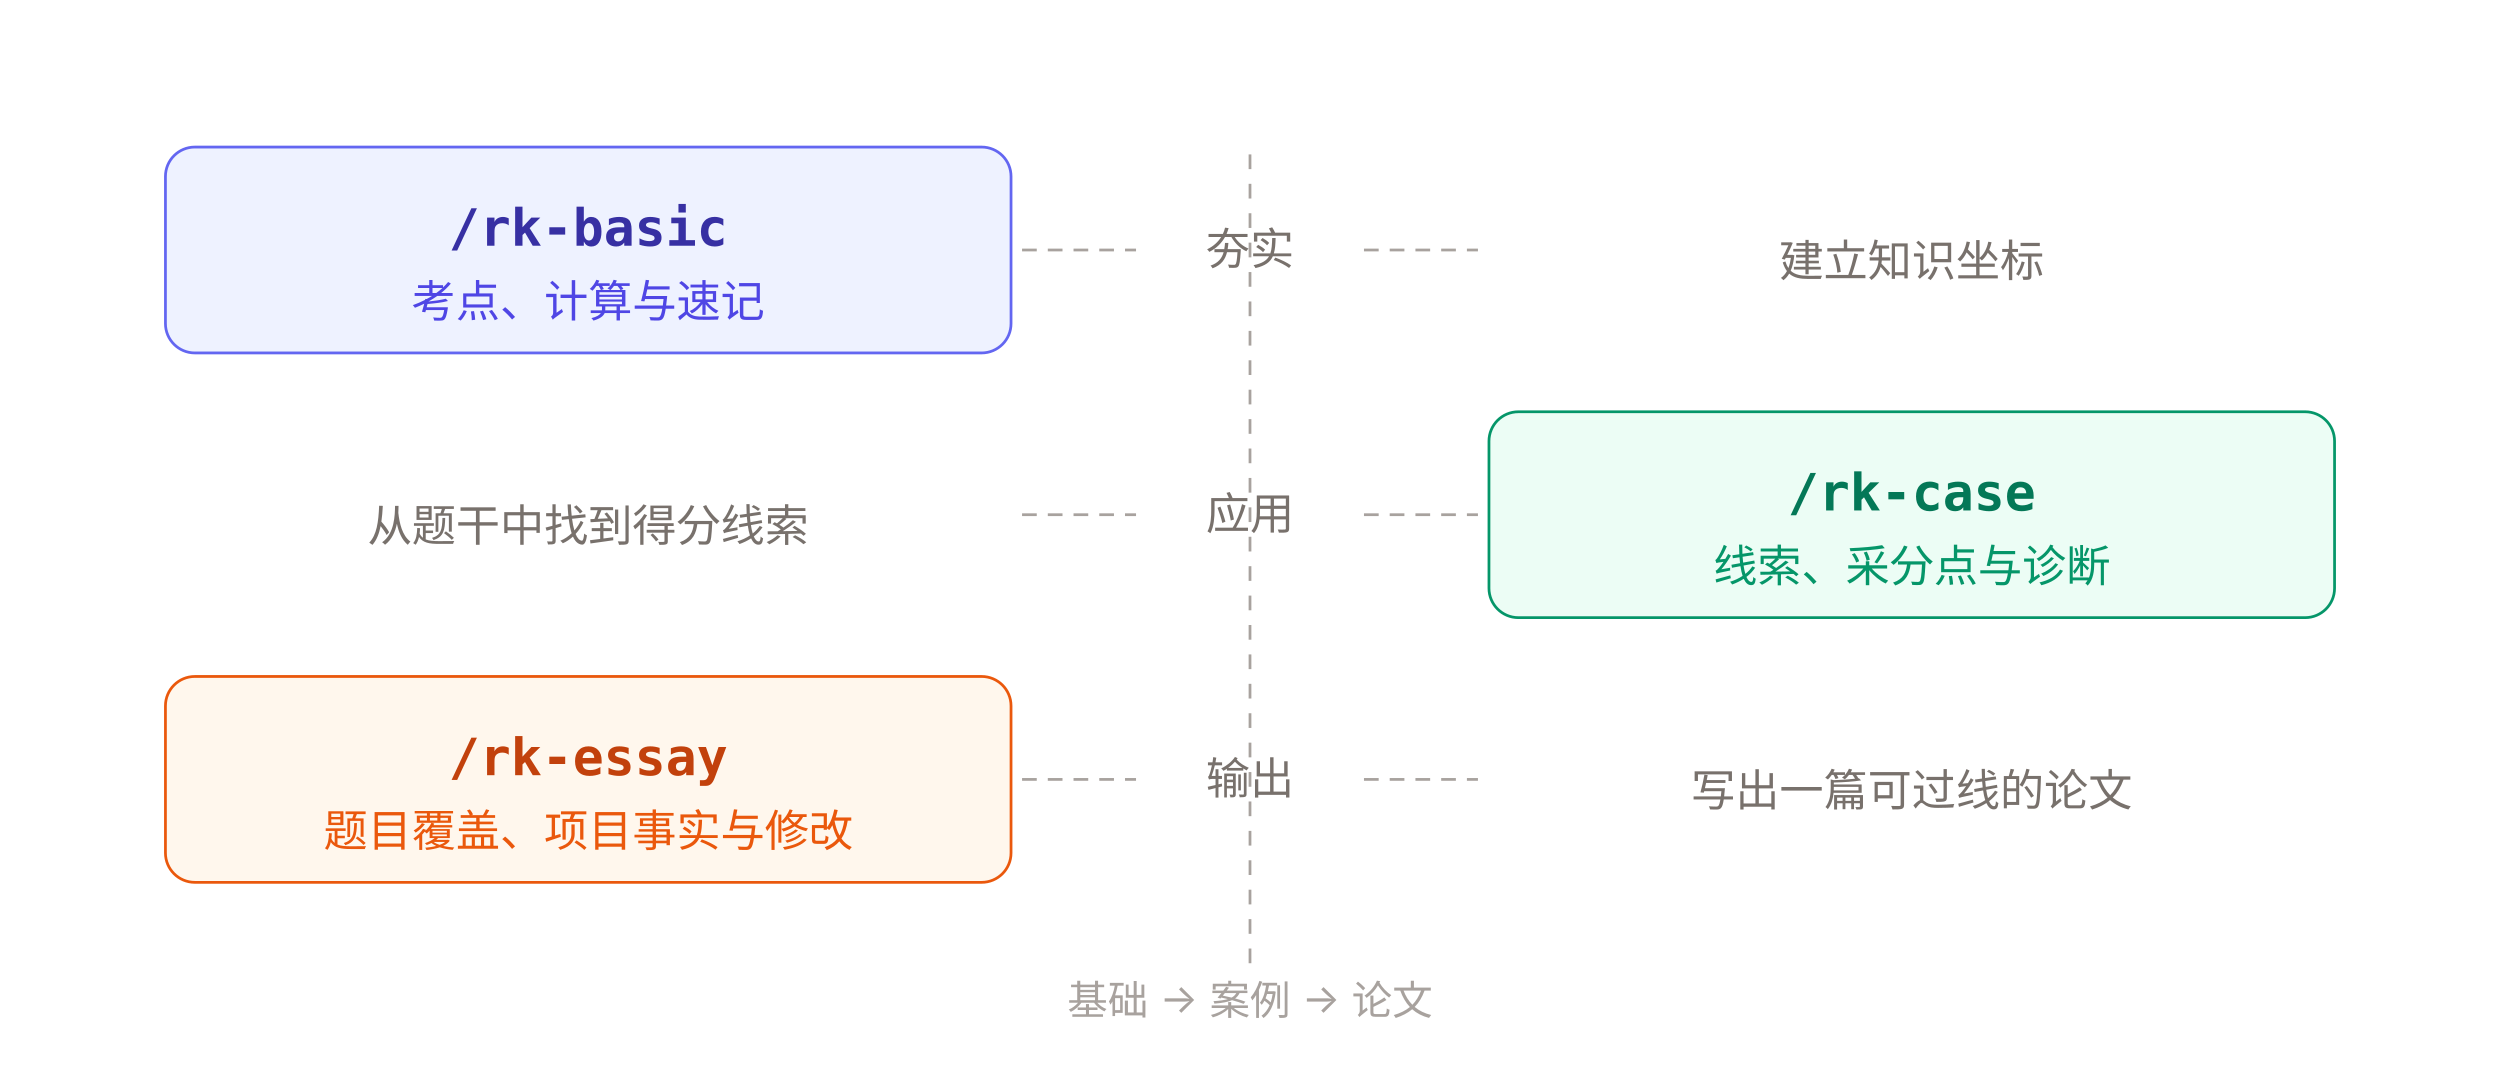
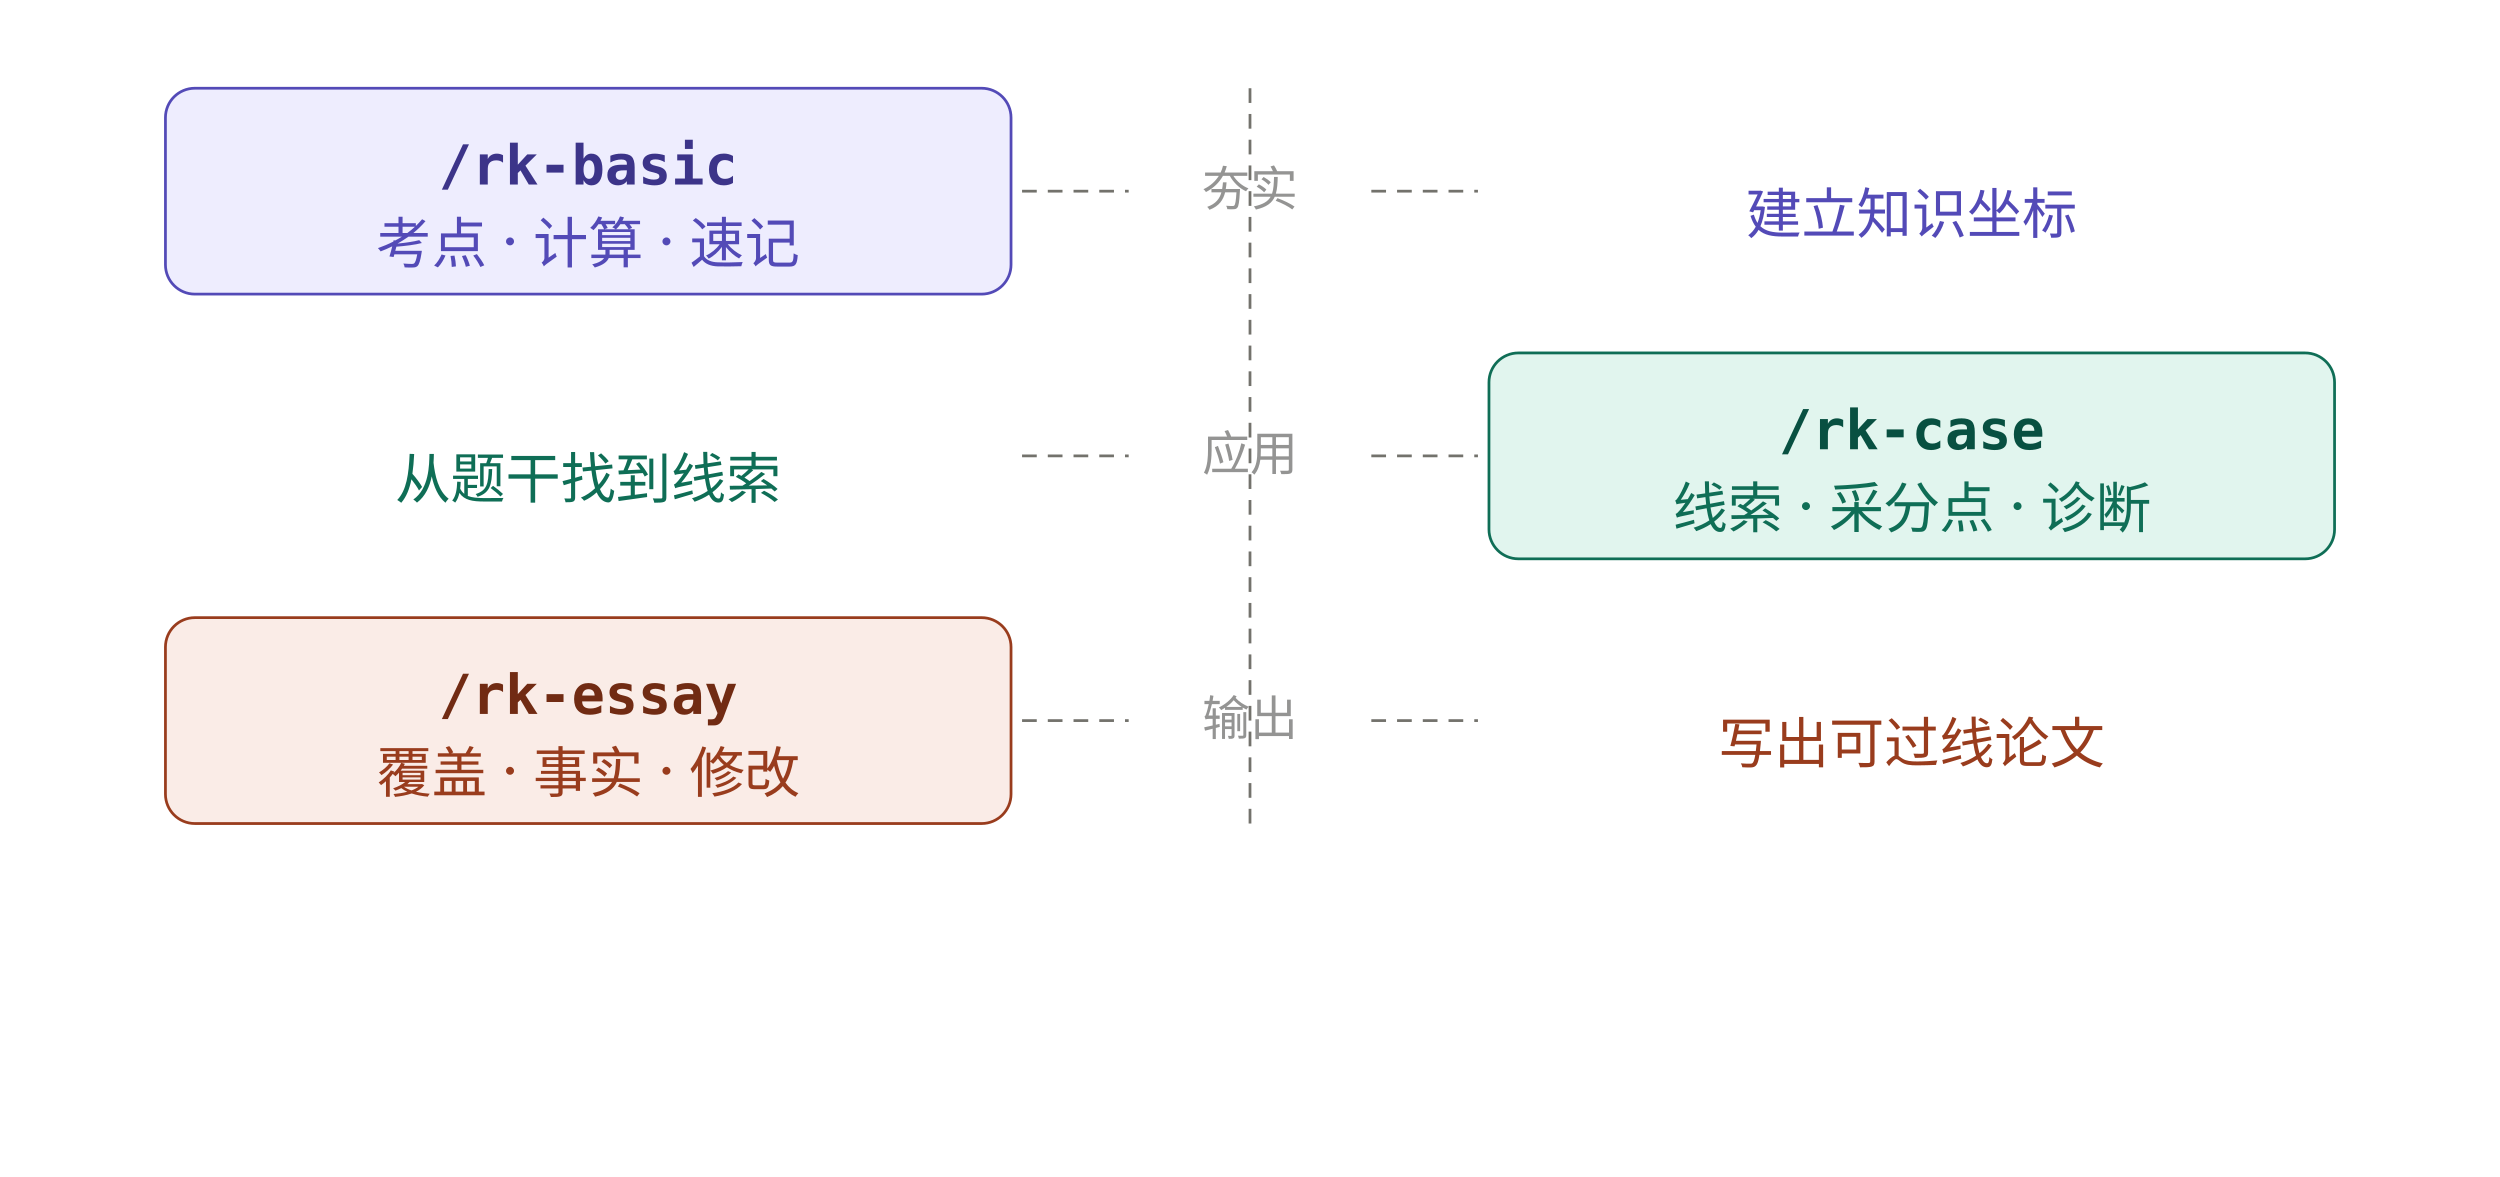
- <svg xmlns="http://www.w3.org/2000/svg" width="100%" viewBox="0 0 680 292" fill="none" role="img" aria-labelledby="title desc">
+ <svg xmlns="http://www.w3.org/2000/svg" width="100%" viewBox="0 48 680 320" fill="none" role="img" aria-labelledby="title desc">
  <style>
    .label { font-family: -apple-system, BlinkMacSystemFont, "Segoe UI", "Microsoft YaHei", sans-serif; }
    .command { font-family: ui-monospace, SFMono-Regular, Menlo, Consolas, monospace; }
  </style>
-   <path d="M340 42V266" stroke="#A8A29E" stroke-width=".75" stroke-dasharray="4 4" />
-   <path d="M278 68H309M371 68H402" stroke="#A8A29E" stroke-width=".75" stroke-dasharray="4 3" />
-   <text x="340" y="72" text-anchor="middle" class="label" fill="#78716C" font-size="12">夯实</text>
-   <rect x="45" y="40" width="230" height="56" rx="8" fill="#EEF2FF" stroke="#6366F1" stroke-width=".75" />
-   <text x="160" y="62" text-anchor="middle" dominant-baseline="central" class="command" fill="#3730A3" font-size="14" font-weight="600">/rk-basic</text>
-   <text x="160" y="81" text-anchor="middle" dominant-baseline="central" class="label" fill="#4F46E5" font-size="12">考点、计算与速记</text>
-   <text x="520" y="70" text-anchor="middle" dominant-baseline="central" class="label" fill="#78716C" font-size="12">建立知识坐标</text>
-   <path d="M278 140H309M371 140H402" stroke="#A8A29E" stroke-width=".75" stroke-dasharray="4 3" />
-   <text x="340" y="144" text-anchor="middle" class="label" fill="#78716C" font-size="12">应用</text>
-   <text x="160" y="142" text-anchor="middle" dominant-baseline="central" class="label" fill="#78716C" font-size="12">从题干中找到得分线索</text>
-   <rect x="405" y="112" width="230" height="56" rx="8" fill="#ECFDF5" stroke="#059669" stroke-width=".75" />
-   <text x="520" y="134" text-anchor="middle" dominant-baseline="central" class="command" fill="#047857" font-size="14" font-weight="600">/rk-case</text>
-   <text x="520" y="153" text-anchor="middle" dominant-baseline="central" class="label" fill="#059669" font-size="12">线索、采分点与诊断</text>
-   <path d="M278 212H309M371 212H402" stroke="#A8A29E" stroke-width=".75" stroke-dasharray="4 3" />
-   <text x="340" y="216" text-anchor="middle" class="label" fill="#78716C" font-size="12">输出</text>
-   <rect x="45" y="184" width="230" height="56" rx="8" fill="#FFF7ED" stroke="#EA580C" stroke-width=".75" />
-   <text x="160" y="206" text-anchor="middle" dominant-baseline="central" class="command" fill="#C2410C" font-size="14" font-weight="600">/rk-essay</text>
-   <text x="160" y="225" text-anchor="middle" dominant-baseline="central" class="label" fill="#EA580C" font-size="12">题目覆盖、项目事实与修改</text>
-   <text x="520" y="214" text-anchor="middle" dominant-baseline="central" class="label" fill="#78716C" font-size="12">写出一篇可过线的论文</text>
-   <text x="340" y="276" text-anchor="middle" class="label" fill="#A8A29E" font-size="11">基础 → 案例 → 论文</text>
+   <path d="M340 72V272" stroke="#73726C" stroke-width=".75" stroke-dasharray="4 3" />
+   <path d="M278 100H307M373 100H402" stroke="#73726C" stroke-width=".75" stroke-dasharray="4 3" />
+   <text x="340" y="104" text-anchor="middle" class="label" fill="#3D3D3A" fill-opacity=".55" font-size="13">夯实</text>
+   <rect x="45" y="72" width="230" height="56" rx="8" fill="#EEEDFE" stroke="#534AB7" stroke-width=".75" />
+   <text x="160" y="93" text-anchor="middle" dominant-baseline="central" class="command" fill="#3C3489" font-size="15" font-weight="600">/rk-basic</text>
+   <text x="160" y="113" text-anchor="middle" dominant-baseline="central" class="label" fill="#534AB7" font-size="15" font-weight="500">考点 · 计算 · 速记</text>
+   <text x="520" y="105" text-anchor="middle" dominant-baseline="central" class="label" fill="#534AB7" font-size="15" font-weight="500">建立知识坐标</text>
+   <path d="M278 172H307M373 172H402" stroke="#73726C" stroke-width=".75" stroke-dasharray="4 3" />
+   <text x="340" y="176" text-anchor="middle" class="label" fill="#3D3D3A" fill-opacity=".55" font-size="13">应用</text>
+   <text x="160" y="177" text-anchor="middle" dominant-baseline="central" class="label" fill="#0F6E56" font-size="15" font-weight="500">从题干找到线索</text>
+   <rect x="405" y="144" width="230" height="56" rx="8" fill="#E1F5EE" stroke="#0F6E56" stroke-width=".75" />
+   <text x="520" y="165" text-anchor="middle" dominant-baseline="central" class="command" fill="#085041" font-size="15" font-weight="600">/rk-case</text>
+   <text x="520" y="185" text-anchor="middle" dominant-baseline="central" class="label" fill="#0F6E56" font-size="15" font-weight="500">线索 · 采分点 · 诊断</text>
+   <path d="M278 244H307M373 244H402" stroke="#73726C" stroke-width=".75" stroke-dasharray="4 3" />
+   <text x="340" y="248" text-anchor="middle" class="label" fill="#3D3D3A" fill-opacity=".55" font-size="13">输出</text>
+   <rect x="45" y="216" width="230" height="56" rx="8" fill="#FAECE7" stroke="#993C1D" stroke-width=".75" />
+   <text x="160" y="237" text-anchor="middle" dominant-baseline="central" class="command" fill="#712B13" font-size="15" font-weight="600">/rk-essay</text>
+   <text x="160" y="257" text-anchor="middle" dominant-baseline="central" class="label" fill="#993C1D" font-size="15" font-weight="500">覆盖 · 事实 · 修改</text>
+   <text x="520" y="249" text-anchor="middle" dominant-baseline="central" class="label" fill="#993C1D" font-size="15" font-weight="500">写出可过线论文</text>
</svg>
